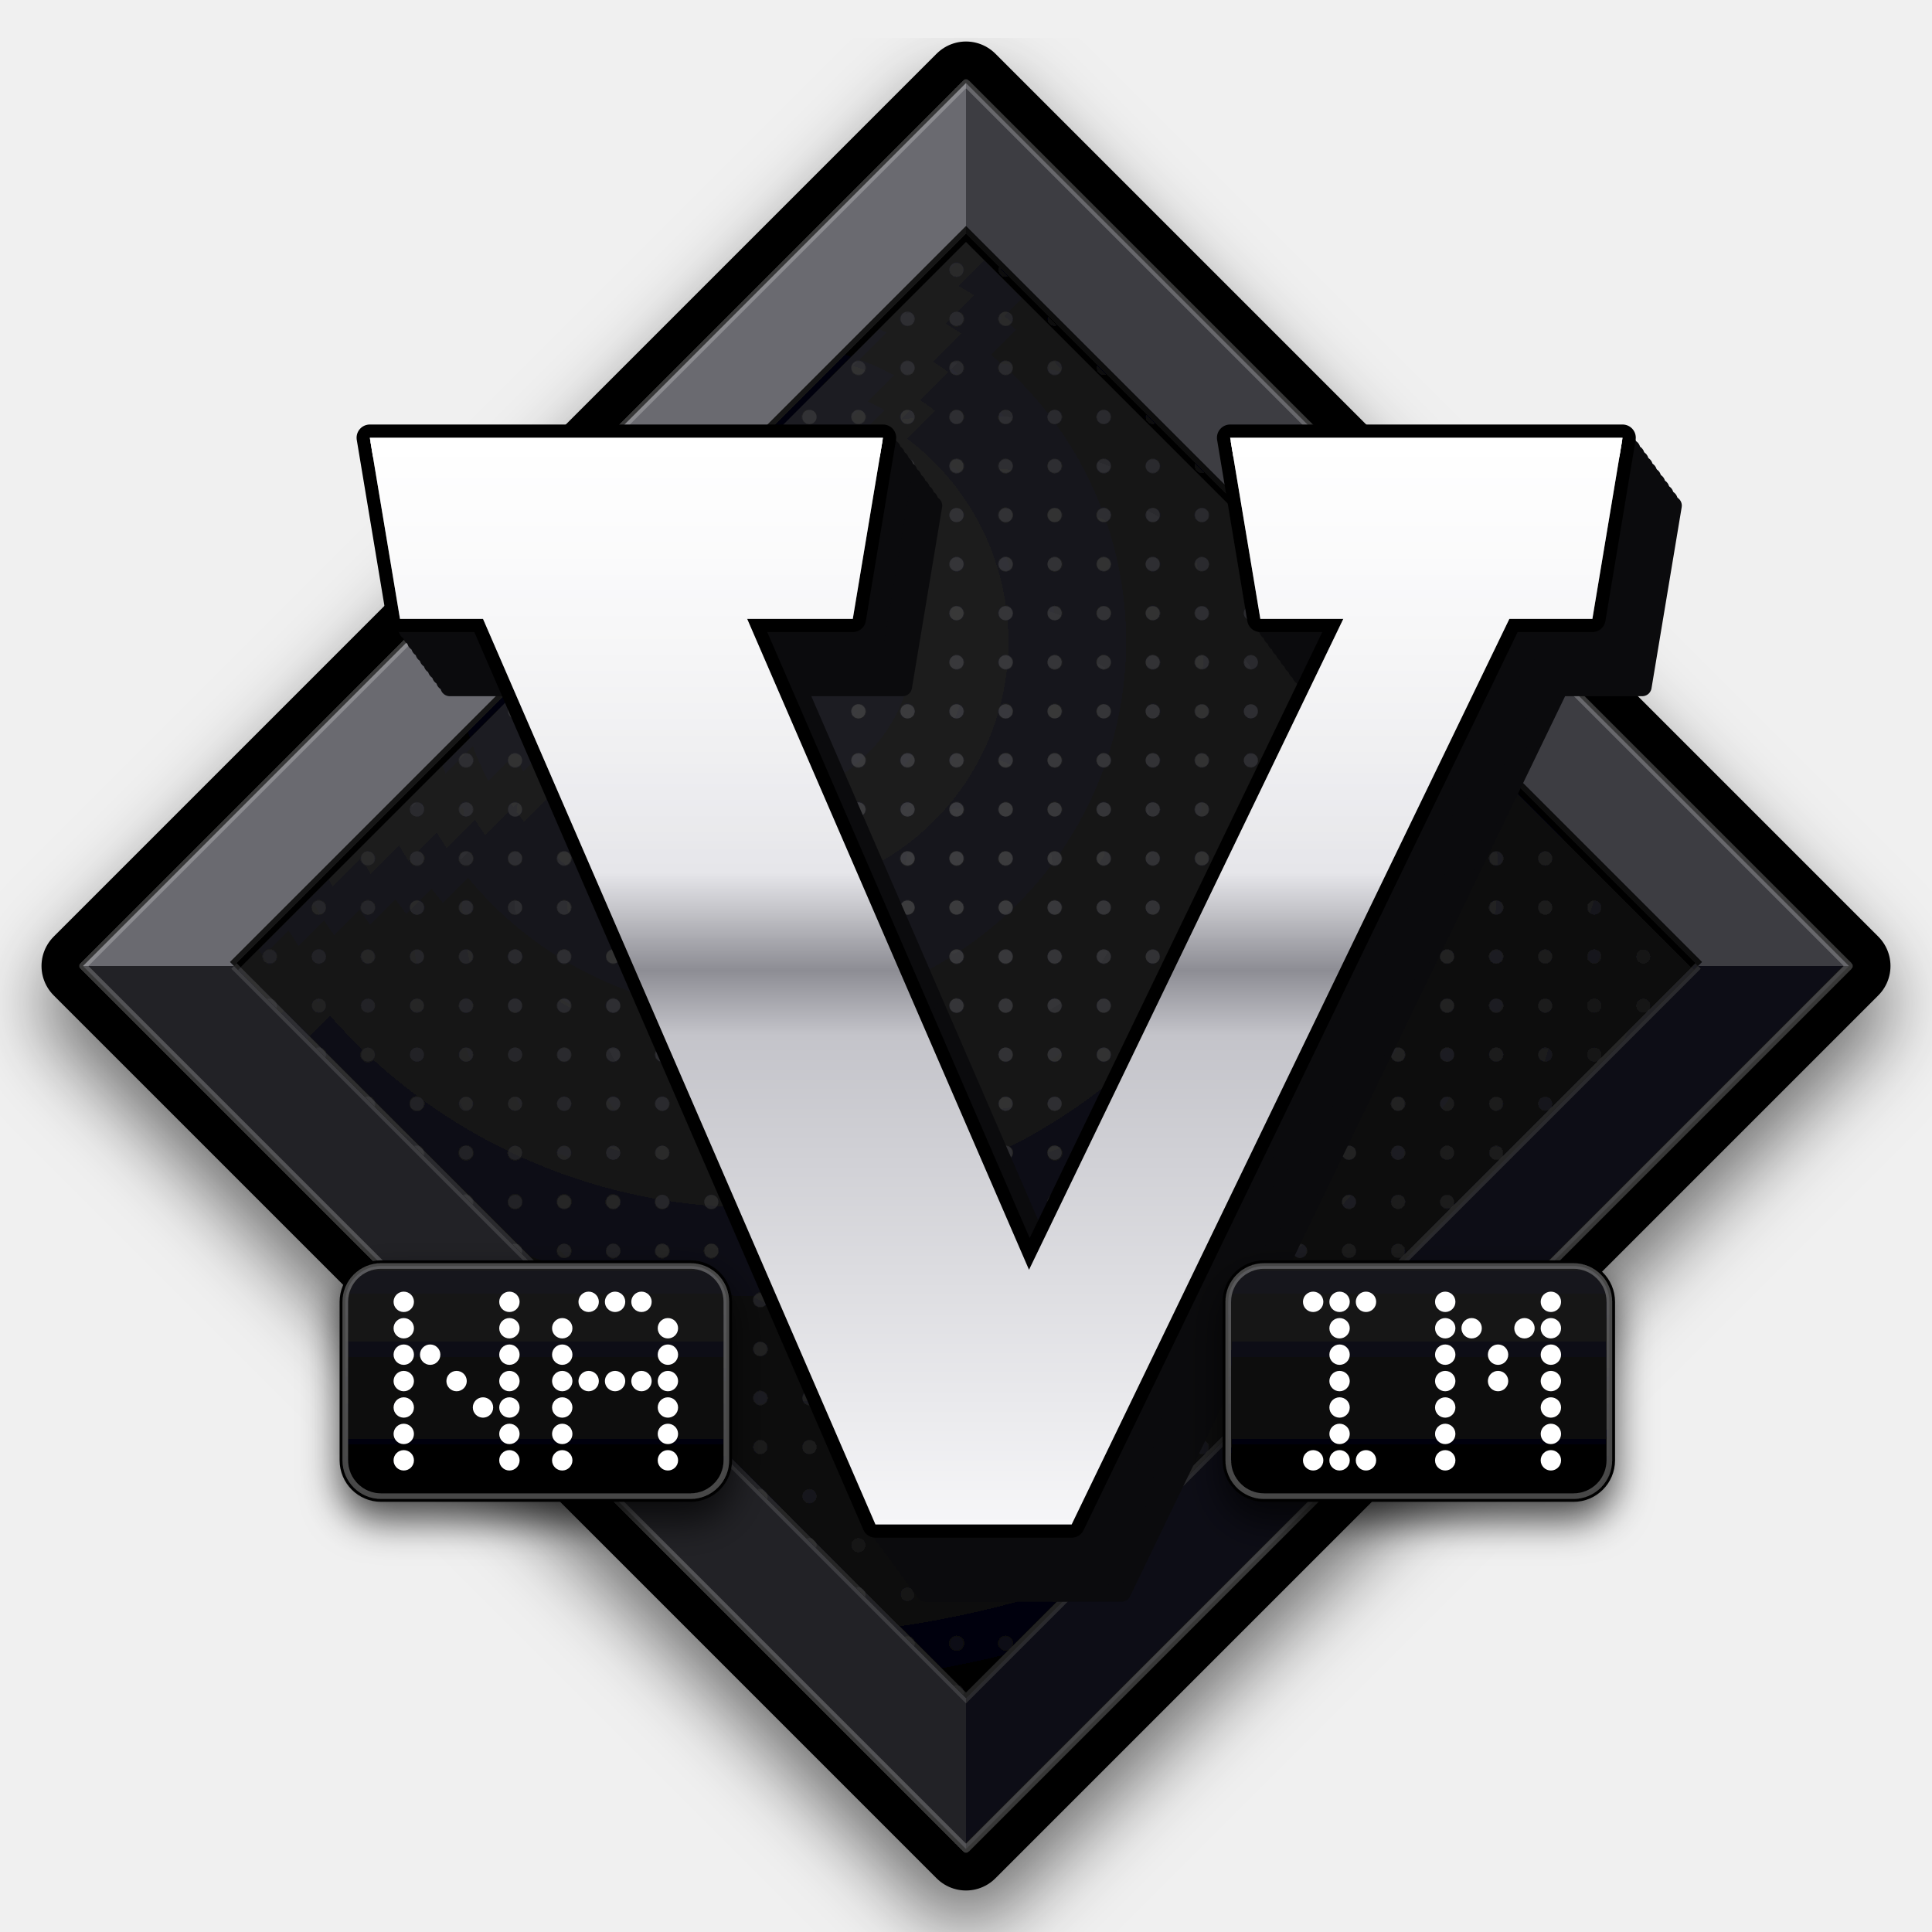
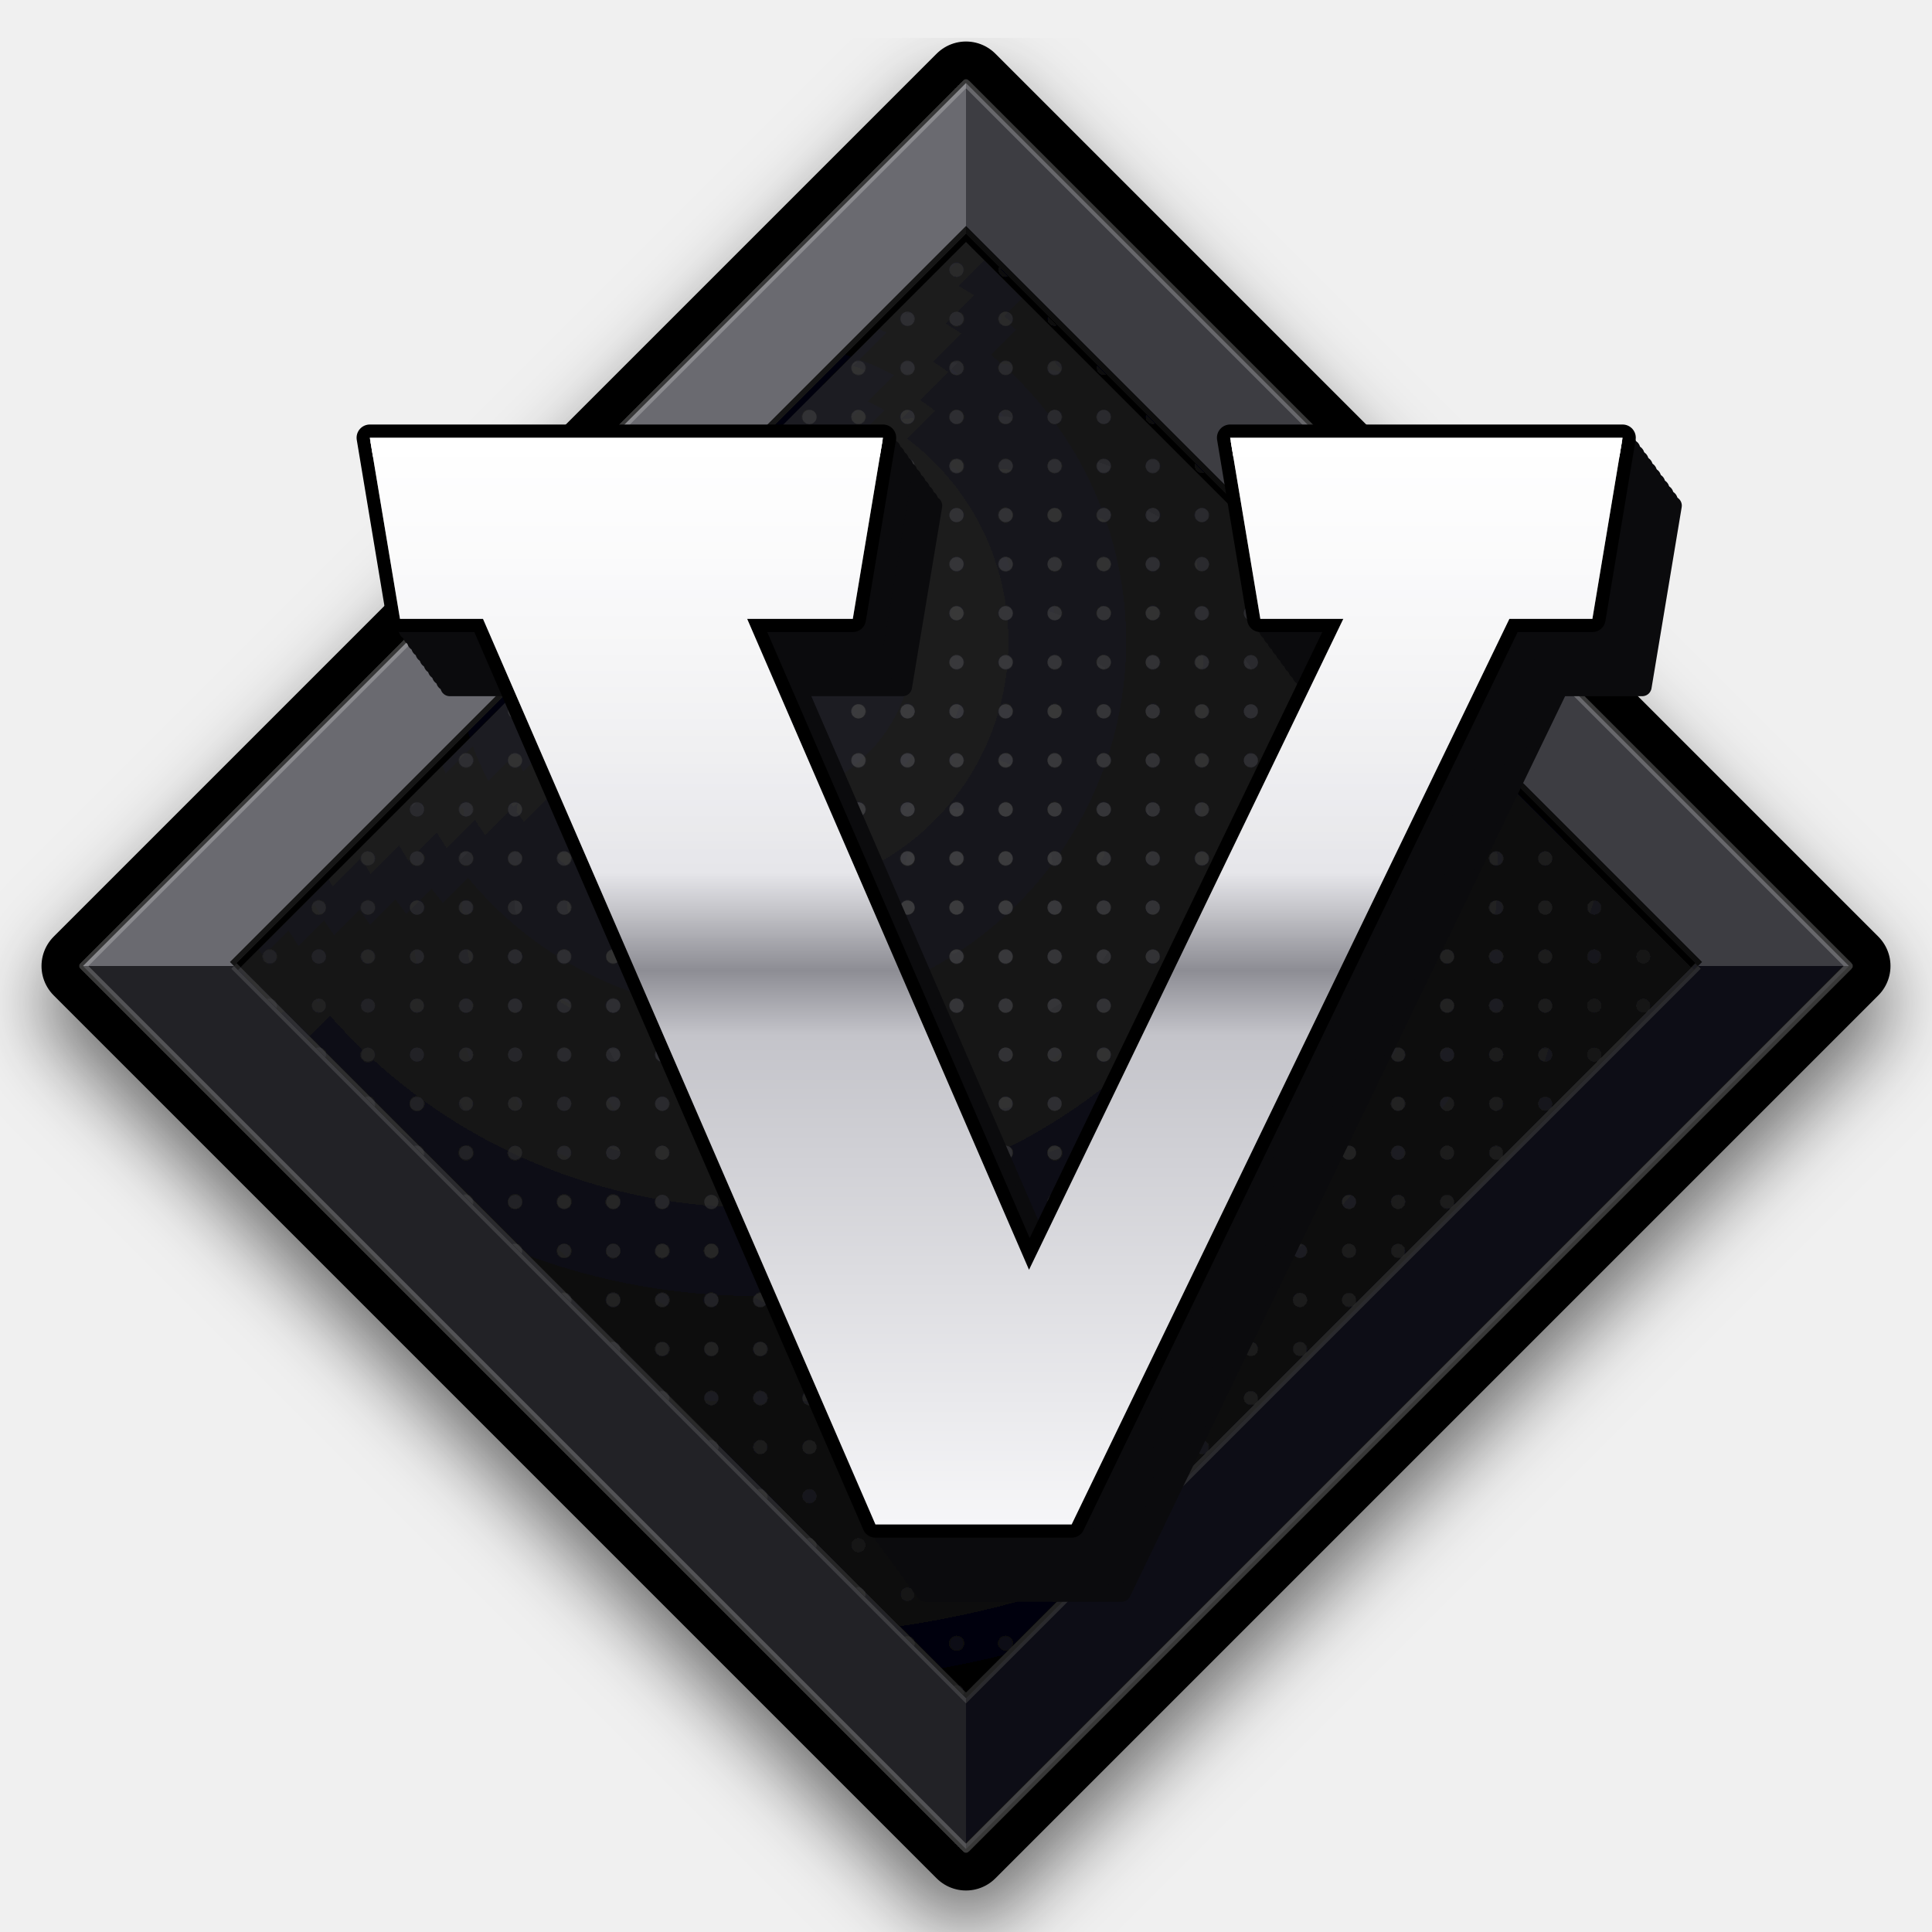
<svg xmlns="http://www.w3.org/2000/svg" viewBox="0 0 512 512" width="512" height="512">
  <defs>
    <path id="v" d="M128,164 232,404 284,404 400,164 356,164 272.7,336.5 198,164Z M98,116 234,116 226,164 106,164Z M326,116 430,116 422,164 334,164Z" />
    <clipPath id="faceClip">
      <polygon points="256,62 450,256 256,450 62,256" />
    </clipPath>
    <clipPath id="vClip">
      <use href="#v" />
    </clipPath>
    <radialGradient id="face" cx="200" cy="170" r="300" gradientUnits="userSpaceOnUse">
      <stop offset="0" stop-color="#202024" />
      <stop offset="1" stop-color="#030304" />
    </radialGradient>
    <pattern id="grid" width="13" height="13" patternUnits="userSpaceOnUse">
      <circle cx="6.5" cy="6.5" r="1.9" fill="#fff" />
    </pattern>
    <radialGradient id="gridFade" cx="256" cy="230" r="230" gradientUnits="userSpaceOnUse">
      <stop offset="0" stop-color="#fff" stop-opacity=".16" />
      <stop offset="1" stop-color="#fff" stop-opacity=".03" />
    </radialGradient>
    <mask id="gridMask">
      <rect width="512" height="512" fill="url(#gridFade)" />
    </mask>
    <linearGradient id="chrome" x1="0" y1="116" x2="0" y2="404" gradientUnits="userSpaceOnUse">
      <stop offset="0" stop-color="#ffffff" />
      <stop offset=".40" stop-color="#e4e4e8" />
      <stop offset=".49" stop-color="#8d8d94" />
      <stop offset=".55" stop-color="#c4c4ca" />
      <stop offset="1" stop-color="#f6f6f8" />
    </linearGradient>
    <linearGradient id="gloss" x1="0" y1="116" x2="0" y2="250" gradientUnits="userSpaceOnUse">
      <stop offset="0" stop-color="#fff" stop-opacity=".9" />
      <stop offset="1" stop-color="#fff" stop-opacity="0" />
    </linearGradient>
    <linearGradient id="sheen" x1="60" y1="60" x2="300" y2="300" gradientUnits="userSpaceOnUse">
      <stop offset="0" stop-color="#fff" stop-opacity=".14" />
      <stop offset=".5" stop-color="#fff" stop-opacity="0" />
    </linearGradient>
-     <linearGradient id="tagFace" x1="0" y1="0" x2="0" y2="1">
-       <stop offset="0" stop-color="#1a1a1d" />
-       <stop offset="1" stop-color="#000" />
-     </linearGradient>
    <filter id="drop" x="-20%" y="-20%" width="140%" height="140%">
      <feDropShadow dx="0" dy="10" stdDeviation="10" flood-color="#000" flood-opacity=".55" />
-     </filter>
-     <filter id="tagShadow" x="-30%" y="-30%" width="160%" height="170%">
-       <feDropShadow dx="0" dy="5" stdDeviation="5" flood-color="#000" flood-opacity=".7" />
    </filter>
  </defs>
  <g filter="url(#drop)">
    <polygon points="256,22 490,256 256,490 22,256" fill="#000" stroke="#000" stroke-width="22" stroke-linejoin="round" />
    <polygon points="256,22 22,256 62,256 256,62" fill="#6a6a70" />
    <polygon points="256,22 490,256 450,256 256,62" fill="#3c3c42" />
    <polygon points="490,256 256,490 256,450 450,256" fill="#101012" />
    <polygon points="256,490 22,256 62,256 256,450" fill="#232327" />
    <polygon points="256,22 490,256 256,490 22,256" fill="none" stroke="#fff" stroke-opacity=".22" stroke-width="2" stroke-linejoin="round" />
    <polygon points="256,62 450,256 256,450 62,256" fill="url(#face)" />
    <g clip-path="url(#faceClip)">
      <rect width="512" height="512" fill="url(#grid)" mask="url(#gridMask)" />
      <rect width="512" height="512" fill="url(#sheen)" />
    </g>
    <polyline points="62,256 256,62 450,256" fill="none" stroke="#000" stroke-opacity=".8" stroke-width="3" />
    <polyline points="450,256 256,450 62,256" fill="none" stroke="#fff" stroke-opacity=".12" stroke-width="2" />
  </g>
  <g fill="#34343a" stroke="#0b0b0d" stroke-width="5" stroke-linejoin="round">
    <use href="#v" transform="translate(13.2 18.0)" />
    <use href="#v" transform="translate(12.1 16.5)" />
    <use href="#v" transform="translate(11.0 15.0)" />
    <use href="#v" transform="translate(9.9 13.5)" />
    <use href="#v" transform="translate(8.8 12.0)" />
    <use href="#v" transform="translate(7.7 10.5)" />
    <use href="#v" transform="translate(6.6 9.0)" />
    <use href="#v" transform="translate(5.5 7.5)" />
    <use href="#v" transform="translate(4.4 6.0)" />
    <use href="#v" transform="translate(3.3 4.5)" />
    <use href="#v" transform="translate(2.2 3.0)" />
    <use href="#v" transform="translate(1.1 1.5)" />
  </g>
  <use href="#v" fill="url(#chrome)" stroke="#000" stroke-width="7" stroke-linejoin="round" paint-order="stroke" />
  <g clip-path="url(#vClip)">
    <rect x="0" y="116" width="512" height="134" fill="url(#gloss)" opacity=".55" />
    <path d="M98 119H430" stroke="#fff" stroke-width="4" />
  </g>
-   <g filter="url(#tagShadow)">
-     <rect x="90" y="334" width="104" height="64" rx="11" fill="#000" />
-     <rect x="91.5" y="335.5" width="101" height="61" rx="9.5" fill="url(#tagFace)" stroke="#fff" stroke-opacity=".28" stroke-width="1.5" />
-     <path d="M104.30 345.00a2.7 2.7 0 1 0 5.4 0a2.7 2.7 0 1 0 -5.4 0M132.30 345.00a2.7 2.7 0 1 0 5.4 0a2.7 2.7 0 1 0 -5.4 0M104.30 352.00a2.7 2.7 0 1 0 5.4 0a2.7 2.7 0 1 0 -5.4 0M132.30 352.00a2.7 2.7 0 1 0 5.4 0a2.7 2.7 0 1 0 -5.4 0M104.30 359.00a2.7 2.7 0 1 0 5.4 0a2.7 2.7 0 1 0 -5.4 0M111.30 359.00a2.7 2.7 0 1 0 5.4 0a2.7 2.7 0 1 0 -5.4 0M132.30 359.00a2.7 2.7 0 1 0 5.4 0a2.7 2.7 0 1 0 -5.4 0M104.30 366.00a2.7 2.7 0 1 0 5.4 0a2.7 2.7 0 1 0 -5.4 0M118.30 366.00a2.7 2.7 0 1 0 5.4 0a2.7 2.7 0 1 0 -5.4 0M132.30 366.00a2.7 2.7 0 1 0 5.4 0a2.7 2.7 0 1 0 -5.4 0M104.30 373.00a2.7 2.7 0 1 0 5.4 0a2.7 2.7 0 1 0 -5.4 0M125.30 373.00a2.7 2.7 0 1 0 5.4 0a2.7 2.7 0 1 0 -5.4 0M132.30 373.00a2.7 2.7 0 1 0 5.4 0a2.7 2.7 0 1 0 -5.4 0M104.30 380.00a2.7 2.7 0 1 0 5.4 0a2.7 2.7 0 1 0 -5.4 0M132.30 380.00a2.7 2.7 0 1 0 5.4 0a2.7 2.7 0 1 0 -5.4 0M104.30 387.00a2.7 2.7 0 1 0 5.4 0a2.7 2.7 0 1 0 -5.4 0M132.30 387.00a2.7 2.7 0 1 0 5.4 0a2.7 2.7 0 1 0 -5.4 0M153.30 345.00a2.7 2.7 0 1 0 5.4 0a2.7 2.7 0 1 0 -5.4 0M160.30 345.00a2.7 2.7 0 1 0 5.4 0a2.7 2.7 0 1 0 -5.4 0M167.30 345.00a2.7 2.7 0 1 0 5.4 0a2.7 2.7 0 1 0 -5.4 0M146.30 352.00a2.7 2.7 0 1 0 5.4 0a2.7 2.7 0 1 0 -5.4 0M174.30 352.00a2.7 2.7 0 1 0 5.4 0a2.7 2.7 0 1 0 -5.4 0M146.30 359.00a2.7 2.7 0 1 0 5.4 0a2.7 2.7 0 1 0 -5.4 0M174.30 359.00a2.7 2.7 0 1 0 5.4 0a2.7 2.7 0 1 0 -5.4 0M146.30 366.00a2.7 2.7 0 1 0 5.4 0a2.7 2.7 0 1 0 -5.4 0M153.30 366.00a2.7 2.7 0 1 0 5.4 0a2.7 2.7 0 1 0 -5.4 0M160.30 366.00a2.7 2.7 0 1 0 5.4 0a2.7 2.7 0 1 0 -5.4 0M167.30 366.00a2.7 2.7 0 1 0 5.4 0a2.7 2.7 0 1 0 -5.4 0M174.30 366.00a2.7 2.7 0 1 0 5.4 0a2.7 2.7 0 1 0 -5.4 0M146.30 373.00a2.7 2.7 0 1 0 5.4 0a2.7 2.7 0 1 0 -5.4 0M174.30 373.00a2.7 2.7 0 1 0 5.4 0a2.7 2.7 0 1 0 -5.4 0M146.30 380.00a2.7 2.7 0 1 0 5.4 0a2.7 2.7 0 1 0 -5.4 0M174.30 380.00a2.7 2.7 0 1 0 5.4 0a2.7 2.7 0 1 0 -5.4 0M146.30 387.00a2.7 2.7 0 1 0 5.4 0a2.7 2.7 0 1 0 -5.4 0M174.30 387.00a2.7 2.7 0 1 0 5.4 0a2.7 2.7 0 1 0 -5.4 0" fill="#fff" />
-   </g>
-   <g filter="url(#tagShadow)">
-     <rect x="324" y="334" width="104" height="64" rx="11" fill="#000" />
-     <rect x="325.5" y="335.5" width="101" height="61" rx="9.5" fill="url(#tagFace)" stroke="#fff" stroke-opacity=".28" stroke-width="1.5" />
-     <path d="M345.30 345.00a2.7 2.7 0 1 0 5.4 0a2.7 2.7 0 1 0 -5.4 0M352.30 345.00a2.7 2.7 0 1 0 5.4 0a2.7 2.7 0 1 0 -5.4 0M359.30 345.00a2.7 2.7 0 1 0 5.4 0a2.7 2.7 0 1 0 -5.4 0M352.30 352.00a2.7 2.7 0 1 0 5.4 0a2.7 2.7 0 1 0 -5.4 0M352.30 359.00a2.7 2.7 0 1 0 5.4 0a2.7 2.7 0 1 0 -5.4 0M352.30 366.00a2.7 2.7 0 1 0 5.4 0a2.7 2.7 0 1 0 -5.4 0M352.30 373.00a2.7 2.7 0 1 0 5.4 0a2.7 2.7 0 1 0 -5.4 0M352.30 380.00a2.7 2.7 0 1 0 5.4 0a2.7 2.7 0 1 0 -5.4 0M345.30 387.00a2.7 2.7 0 1 0 5.4 0a2.7 2.7 0 1 0 -5.4 0M352.30 387.00a2.7 2.7 0 1 0 5.4 0a2.7 2.7 0 1 0 -5.4 0M359.30 387.00a2.7 2.7 0 1 0 5.4 0a2.7 2.7 0 1 0 -5.4 0M380.30 345.00a2.7 2.7 0 1 0 5.4 0a2.7 2.7 0 1 0 -5.4 0M408.30 345.00a2.7 2.7 0 1 0 5.4 0a2.7 2.7 0 1 0 -5.4 0M380.30 352.00a2.7 2.7 0 1 0 5.4 0a2.7 2.7 0 1 0 -5.4 0M387.30 352.00a2.7 2.7 0 1 0 5.4 0a2.7 2.7 0 1 0 -5.4 0M401.30 352.00a2.7 2.7 0 1 0 5.4 0a2.7 2.7 0 1 0 -5.4 0M408.30 352.00a2.7 2.7 0 1 0 5.4 0a2.7 2.7 0 1 0 -5.4 0M380.30 359.00a2.7 2.7 0 1 0 5.4 0a2.7 2.7 0 1 0 -5.4 0M394.30 359.00a2.7 2.7 0 1 0 5.4 0a2.7 2.7 0 1 0 -5.4 0M408.30 359.00a2.7 2.7 0 1 0 5.4 0a2.7 2.7 0 1 0 -5.4 0M380.30 366.00a2.7 2.7 0 1 0 5.4 0a2.7 2.7 0 1 0 -5.4 0M394.30 366.00a2.7 2.7 0 1 0 5.4 0a2.7 2.7 0 1 0 -5.4 0M408.30 366.00a2.7 2.7 0 1 0 5.4 0a2.7 2.7 0 1 0 -5.4 0M380.30 373.00a2.7 2.7 0 1 0 5.4 0a2.7 2.7 0 1 0 -5.4 0M408.30 373.00a2.7 2.7 0 1 0 5.4 0a2.7 2.7 0 1 0 -5.4 0M380.30 380.00a2.7 2.7 0 1 0 5.4 0a2.7 2.7 0 1 0 -5.4 0M408.30 380.00a2.7 2.7 0 1 0 5.4 0a2.7 2.7 0 1 0 -5.4 0M380.30 387.00a2.7 2.7 0 1 0 5.4 0a2.7 2.7 0 1 0 -5.4 0M408.30 387.00a2.7 2.7 0 1 0 5.4 0a2.7 2.7 0 1 0 -5.4 0" fill="#fff" />
-   </g>
</svg>
